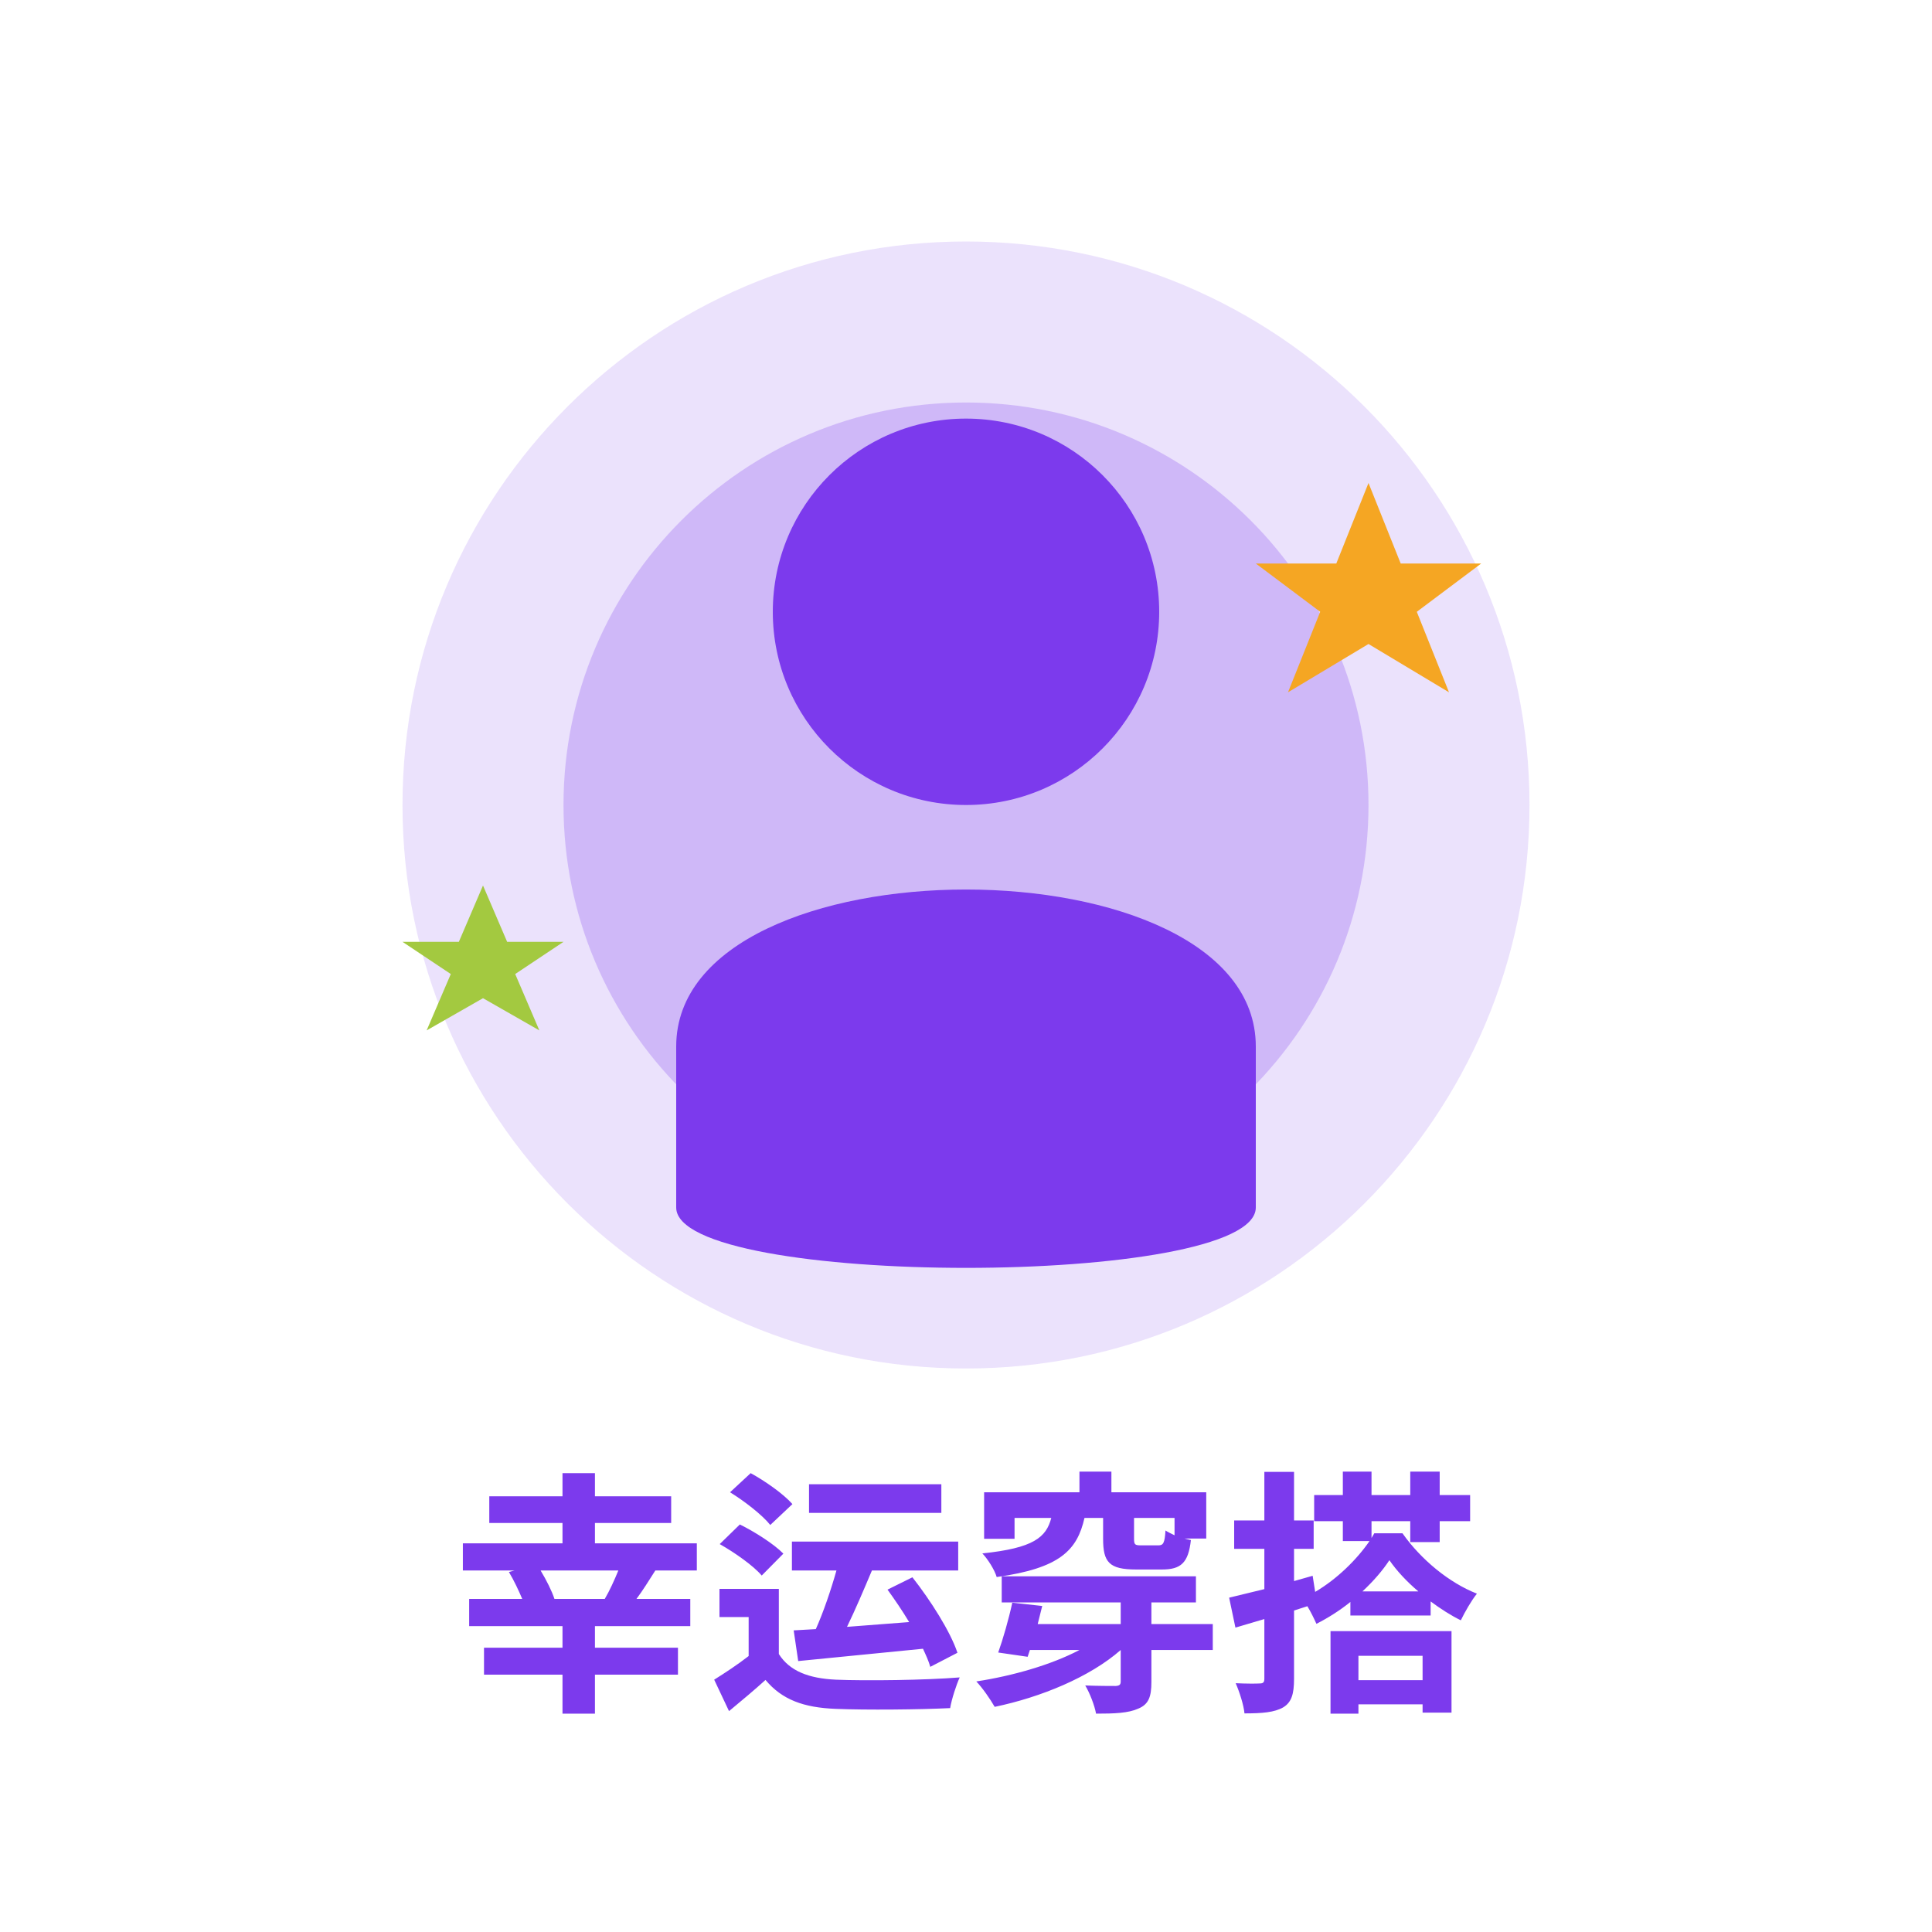
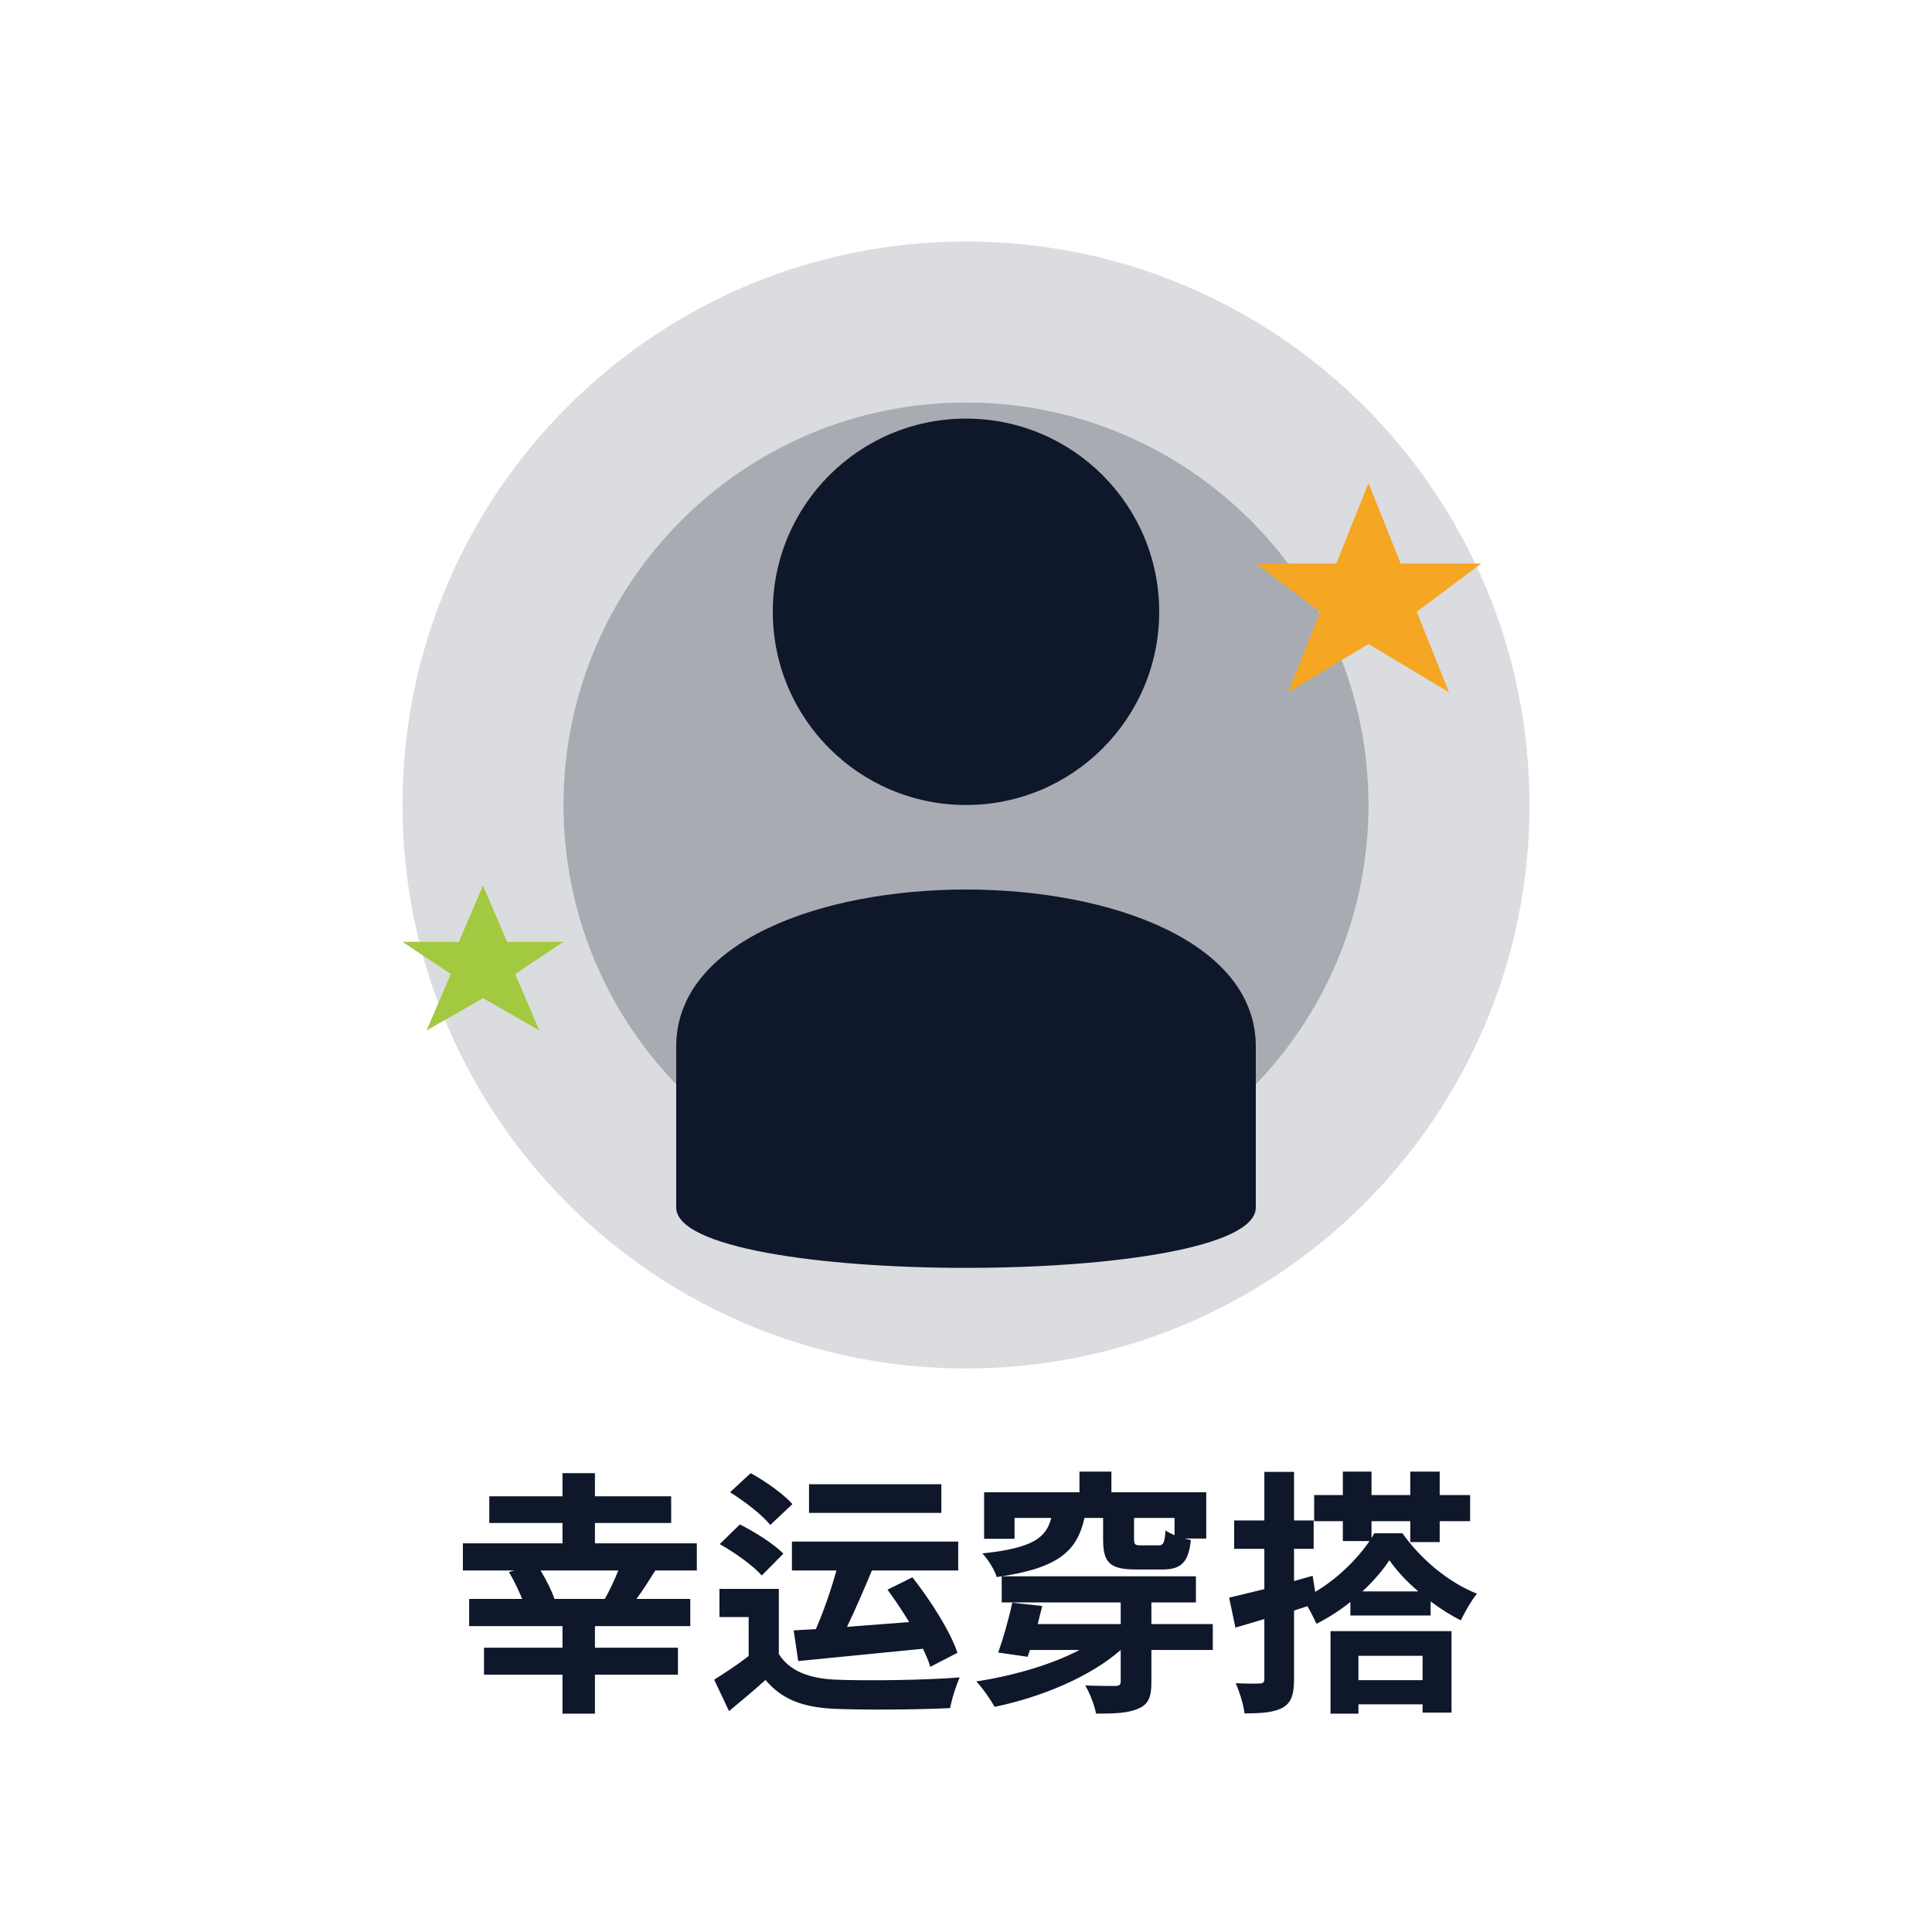
<svg xmlns="http://www.w3.org/2000/svg" width="120" height="120" viewBox="0 0 120 120" fill="none">
-   <circle cx="60" cy="50" r="35" fill="#7C3AED" opacity="0.15" />
-   <circle cx="60" cy="50" r="25" fill="#7C3AED" opacity="0.25" />
-   <circle cx="60" cy="38" r="12" fill="#7C3AED" />
-   <path d="M42 65 C42 52, 78 52, 78 65 L78 75 C78 80, 42 80, 42 75 Z" fill="#7C3AED" />
+   <circle cx="60" cy="50" r="35" fill="#0f172a" opacity="0.15" />
+   <circle cx="60" cy="50" r="25" fill="#0f172a" opacity="0.25" />
+   <circle cx="60" cy="38" r="12" fill="#0f172a" />
+   <path d="M42 65 C42 52, 78 52, 78 65 L78 75 C78 80, 42 80, 42 75 Z" fill="#0f172a" />
  <path d="M85 30 L87 35 L92 35 L88 38 L90 43 L85 40 L80 43 L82 38 L78 35 L83 35 Z" fill="#F5A623" />
  <path d="M30 55 L31.5 58.5 L35 58.5 L32 60.5 L33.5 64 L30 62 L26.5 64 L28 60.5 L25 58.5 L28.5 58.5 Z" fill="#A3C940" />
-   <text x="60" y="105" text-anchor="middle" font-size="16" font-weight="bold" fill="#7C3AED" font-family="sans-serif">幸运穿搭</text>
+   <text x="60" y="105" text-anchor="middle" font-size="16" font-weight="bold" fill="#0f172a" font-family="sans-serif">幸运穿搭</text>
</svg>
